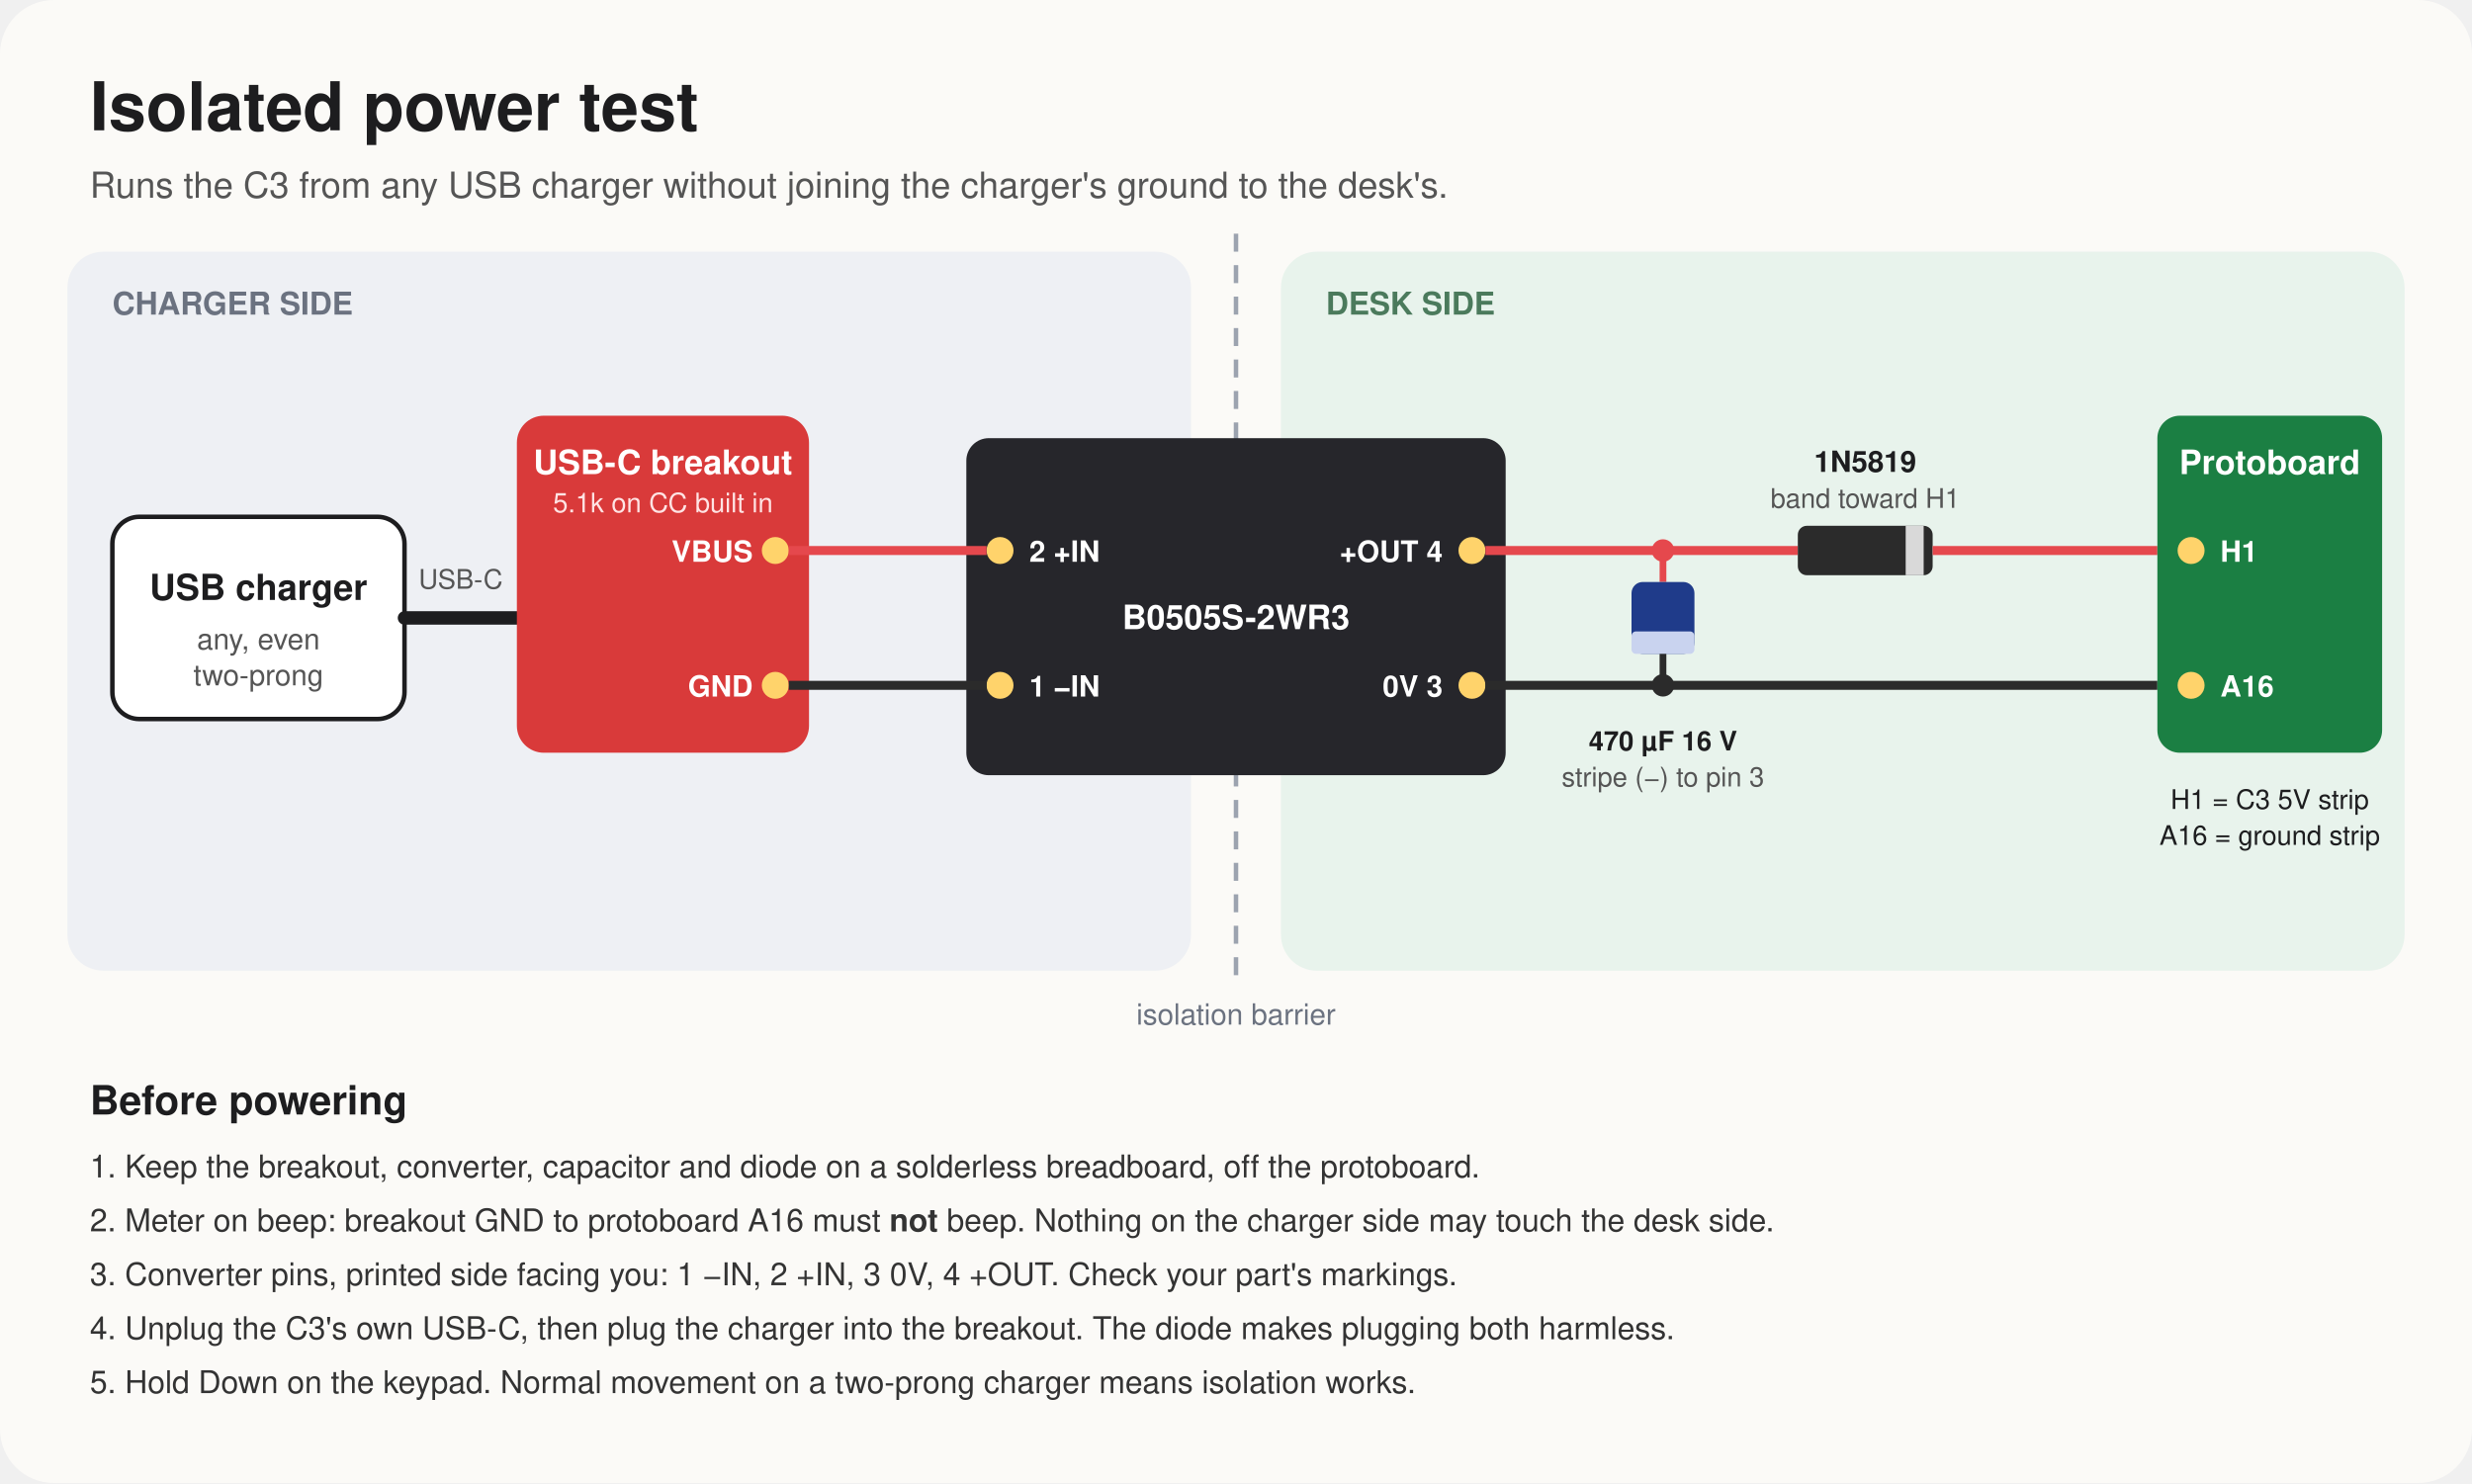
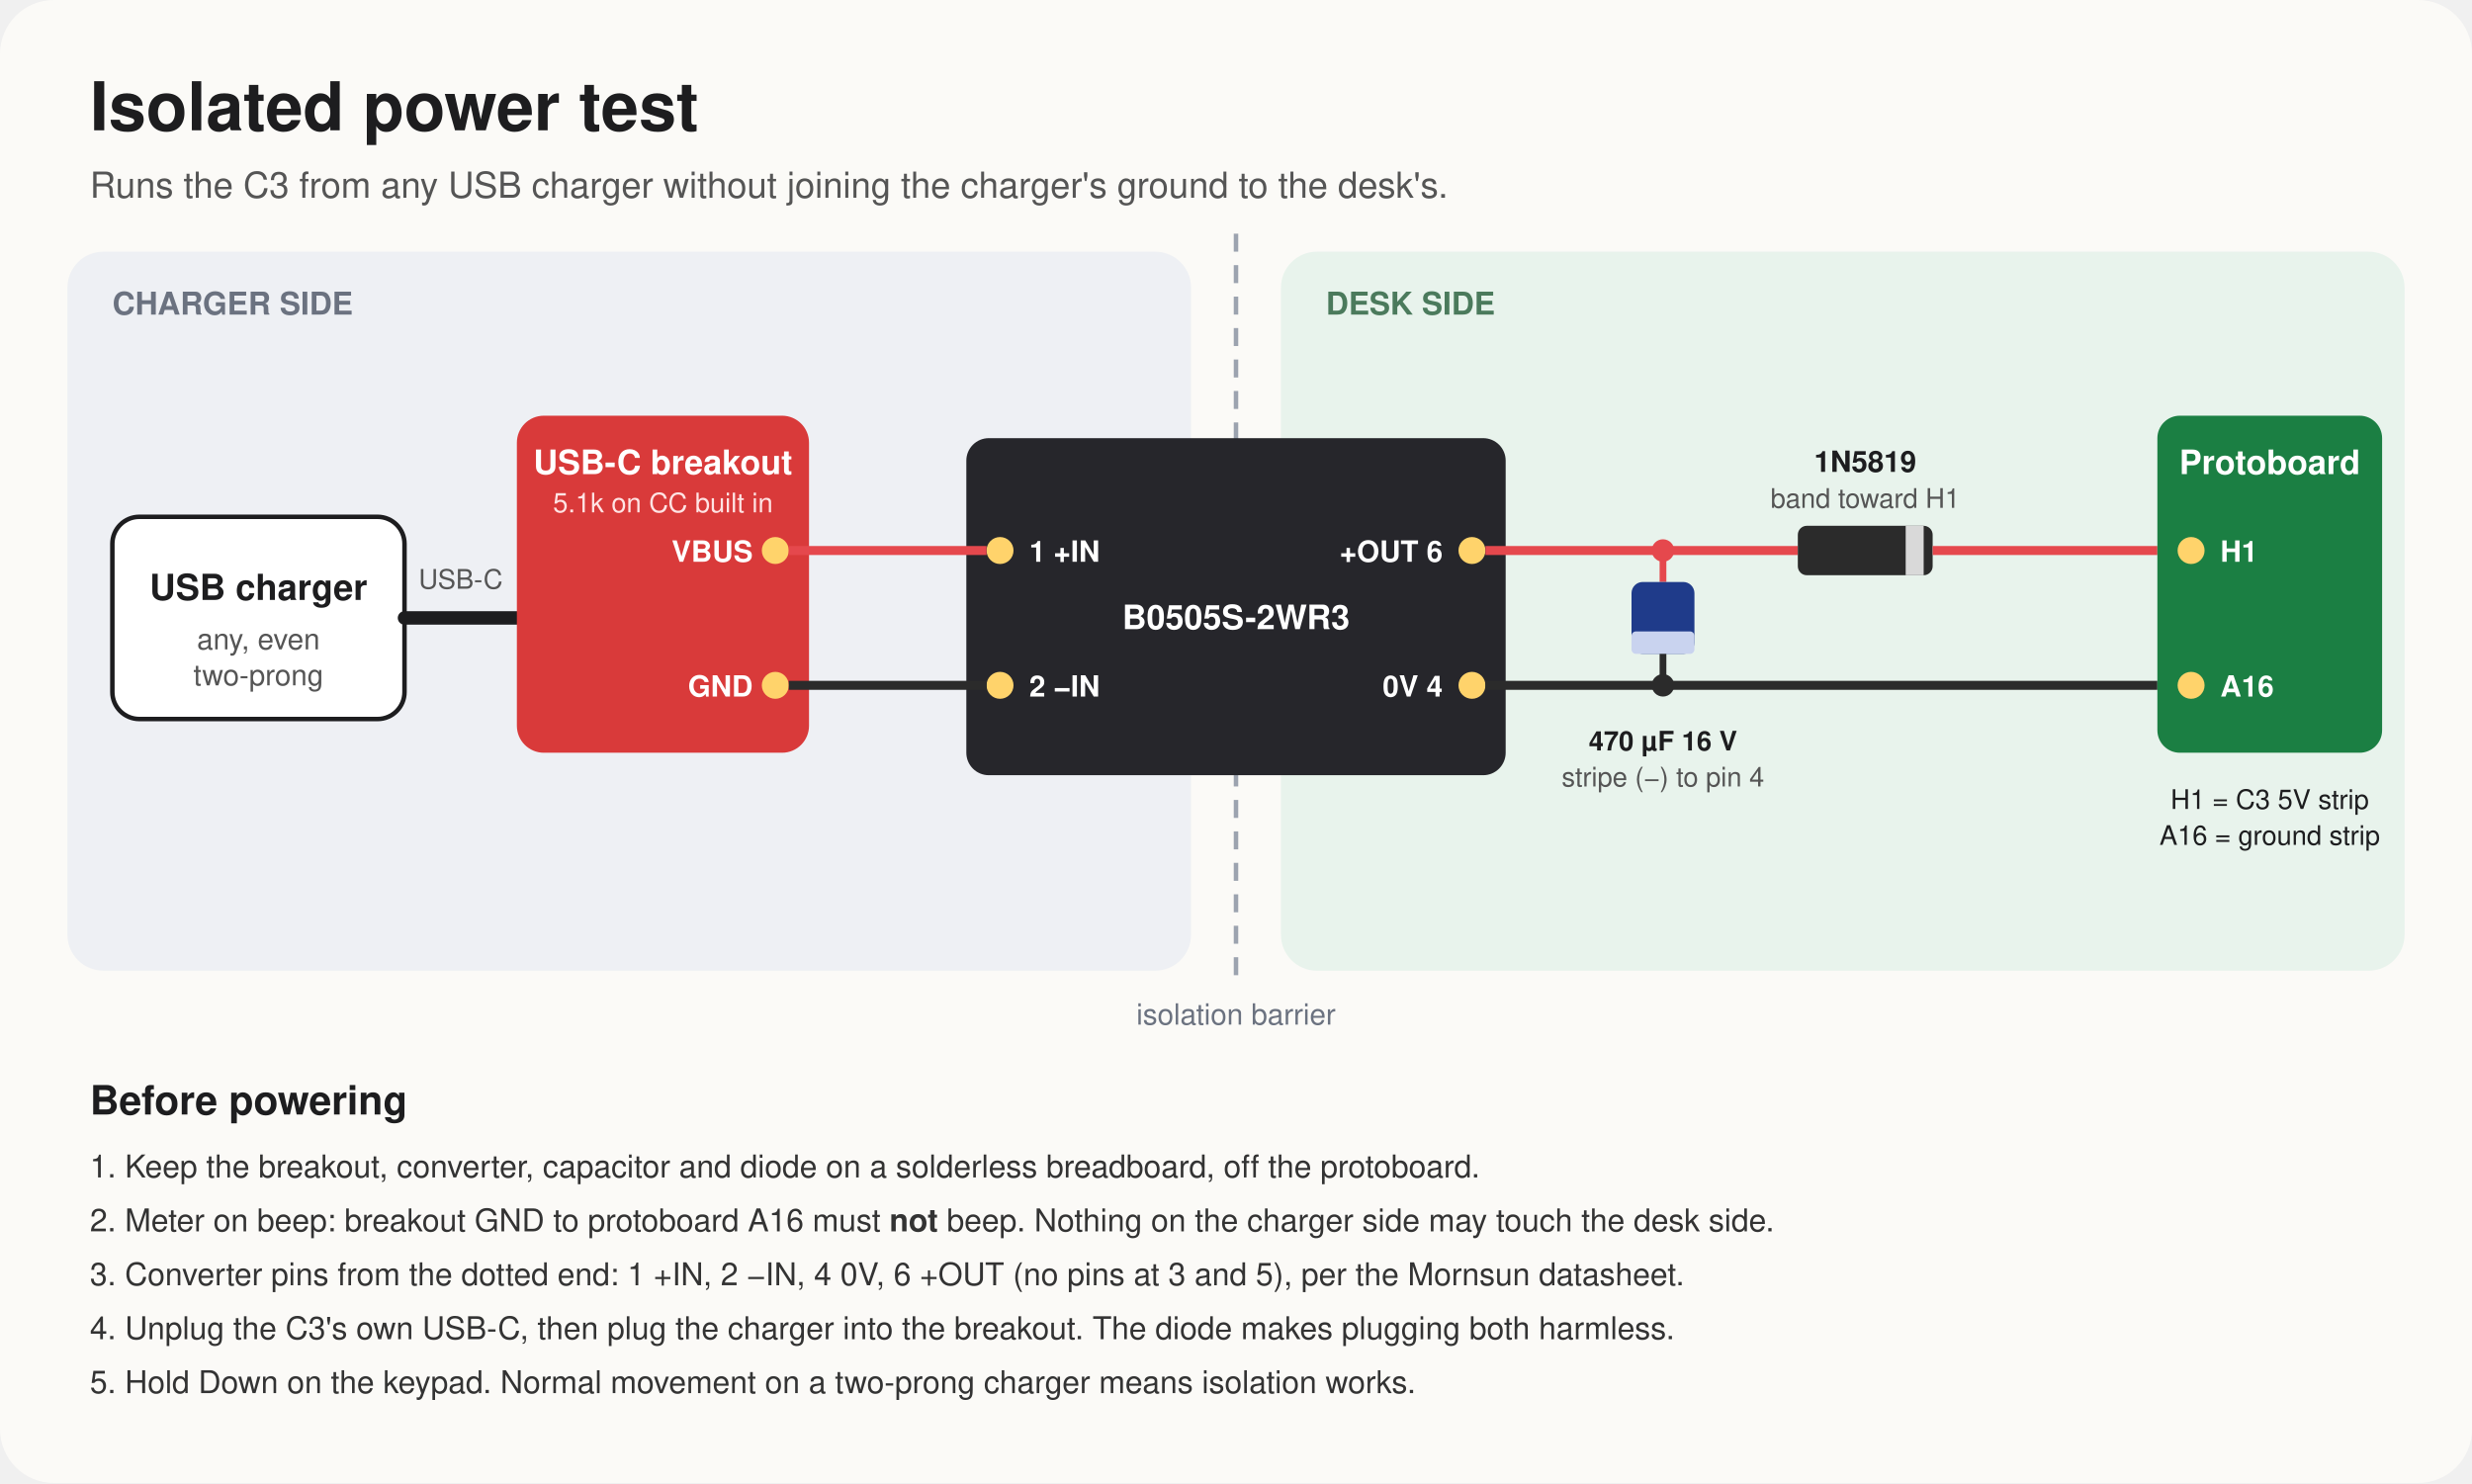
<svg xmlns="http://www.w3.org/2000/svg" width="1100" height="660" viewBox="0 0 1100 660" font-family="Helvetica, Arial, sans-serif">
  <rect width="1100" height="660" rx="24" fill="#fbfaf7" />
  <text x="40" y="58" font-size="30" font-weight="800" fill="#1d1d1f">Isolated power test</text>
  <text x="40" y="88" font-size="16" fill="#555">Runs the C3 from any USB charger without joining the charger's ground to the desk's.</text>
  <rect x="30" y="112" width="500" height="320" rx="16" fill="#eef0f4" />
  <rect x="570" y="112" width="500" height="320" rx="16" fill="#e8f3ec" />
  <text x="50" y="140" font-size="14" font-weight="700" fill="#6b7280">CHARGER SIDE</text>
  <text x="590" y="140" font-size="14" font-weight="700" fill="#4b7a5c">DESK SIDE</text>
  <line x1="550" y1="104" x2="550" y2="440" stroke="#9ca3af" stroke-width="2" stroke-dasharray="8 6" />
  <text x="550" y="456" font-size="13" text-anchor="middle" fill="#6b7280">isolation barrier</text>
  <rect x="50" y="230" width="130" height="90" rx="12" fill="#fff" stroke="#1d1d1f" stroke-width="2" />
  <text x="115" y="267" font-size="16" font-weight="700" text-anchor="middle" fill="#1d1d1f">USB charger</text>
  <text x="115" y="289" font-size="13" text-anchor="middle" fill="#555">any, even</text>
  <text x="115" y="305" font-size="13" text-anchor="middle" fill="#555">two-prong</text>
  <line x1="180" y1="275" x2="230" y2="275" stroke="#1d1d1f" stroke-width="6" stroke-linecap="round" />
  <text x="205" y="262" font-size="12" text-anchor="middle" fill="#555">USB-C</text>
  <rect x="230" y="185" width="130" height="150" rx="12" fill="#d93a3a" />
  <text x="295" y="211" font-size="15" font-weight="700" text-anchor="middle" fill="#fff">USB-C breakout</text>
  <text x="295" y="228" font-size="12" text-anchor="middle" fill="#ffe4e4">5.1k on CC built in</text>
  <circle cx="345" cy="245" r="6" fill="#ffd36b" />
  <text x="335" y="250" font-size="13" font-weight="700" text-anchor="end" fill="#fff">VBUS</text>
  <circle cx="345" cy="305" r="6" fill="#ffd36b" />
  <text x="335" y="310" font-size="13" font-weight="700" text-anchor="end" fill="#fff">GND</text>
  <rect x="430" y="195" width="240" height="150" rx="10" fill="#26262b" />
  <text x="550" y="280" font-size="15" font-weight="700" text-anchor="middle" fill="#fff">B0505S-2WR3</text>
  <circle cx="445" cy="245" r="6" fill="#ffd36b" />
-   <text x="458" y="250" font-size="13" font-weight="700" fill="#fff">2  +IN</text>
+   <text x="458" y="250" font-size="13" font-weight="700" fill="#fff">1  +IN</text>
  <circle cx="445" cy="305" r="6" fill="#ffd36b" />
-   <text x="458" y="310" font-size="13" font-weight="700" fill="#fff">1  −IN</text>
+   <text x="458" y="310" font-size="13" font-weight="700" fill="#fff">2  −IN</text>
  <circle cx="655" cy="245" r="6" fill="#ffd36b" />
-   <text x="642" y="250" font-size="13" font-weight="700" text-anchor="end" fill="#fff">+OUT  4</text>
+   <text x="642" y="250" font-size="13" font-weight="700" text-anchor="end" fill="#fff">+OUT  6</text>
  <circle cx="655" cy="305" r="6" fill="#ffd36b" />
-   <text x="642" y="310" font-size="13" font-weight="700" text-anchor="end" fill="#fff">0V  3</text>
+   <text x="642" y="310" font-size="13" font-weight="700" text-anchor="end" fill="#fff">0V  4</text>
  <line x1="351" y1="245" x2="439" y2="245" stroke="#e5484d" stroke-width="4" />
  <line x1="351" y1="305" x2="439" y2="305" stroke="#2b2b2b" stroke-width="4" />
  <line x1="661" y1="245" x2="800" y2="245" stroke="#e5484d" stroke-width="4" />
  <line x1="661" y1="305" x2="960" y2="305" stroke="#2b2b2b" stroke-width="4" />
  <circle cx="740" cy="245" r="5" fill="#e5484d" />
  <circle cx="740" cy="305" r="5" fill="#2b2b2b" />
  <line x1="740" y1="245" x2="740" y2="259" stroke="#e5484d" stroke-width="3" />
  <rect x="726" y="259" width="28" height="32" rx="5" fill="#1f3b8a" />
  <rect x="726" y="281" width="28" height="10" rx="2" fill="#c9d3ef" />
  <line x1="740" y1="291" x2="740" y2="305" stroke="#2b2b2b" stroke-width="3" />
  <text x="740" y="334" font-size="12" font-weight="700" text-anchor="middle" fill="#1d1d1f">470 µF 16 V</text>
-   <text x="740" y="350" font-size="12" text-anchor="middle" fill="#555">stripe (−) to pin 3</text>
+   <text x="740" y="350" font-size="12" text-anchor="middle" fill="#555">stripe (−) to pin 4</text>
  <rect x="800" y="234" width="60" height="22" rx="4" fill="#2b2b2b" />
  <rect x="848" y="234" width="8" height="22" fill="#d9d9d9" />
  <text x="830" y="210" font-size="13" font-weight="700" text-anchor="middle" fill="#1d1d1f">1N5819</text>
  <text x="830" y="226" font-size="12" text-anchor="middle" fill="#555">band toward H1</text>
  <line x1="860" y1="245" x2="960" y2="245" stroke="#e5484d" stroke-width="4" />
  <rect x="960" y="185" width="100" height="150" rx="10" fill="#1b7f43" />
  <text x="1010" y="211" font-size="15" font-weight="700" text-anchor="middle" fill="#fff">Protoboard</text>
  <circle cx="975" cy="245" r="6" fill="#ffd36b" />
  <text x="988" y="250" font-size="13" font-weight="700" fill="#fff">H1</text>
  <circle cx="975" cy="305" r="6" fill="#ffd36b" />
  <text x="988" y="310" font-size="13" font-weight="700" fill="#fff">A16</text>
  <text x="1010" y="360" font-size="12" text-anchor="middle" fill="#1d1d1f">H1 = C3 5V strip</text>
  <text x="1010" y="376" font-size="12" text-anchor="middle" fill="#1d1d1f">A16 = ground strip</text>
  <text x="40" y="496" font-size="18" font-weight="800" fill="#1d1d1f">Before powering</text>
  <text x="40" y="524" font-size="14" fill="#333">1. Keep the breakout, converter, capacitor and diode on a solderless breadboard, off the protoboard.</text>
  <text x="40" y="548" font-size="14" fill="#333">2. Meter on beep: breakout GND to protoboard A16 must <tspan font-weight="700">not</tspan> beep. Nothing on the charger side may touch the desk side.</text>
-   <text x="40" y="572" font-size="14" fill="#333">3. Converter pins, printed side facing you: 1 −IN, 2 +IN, 3 0V, 4 +OUT. Check your part's markings.</text>
+   <text x="40" y="572" font-size="14" fill="#333">3. Converter pins from the dotted end: 1 +IN, 2 −IN, 4 0V, 6 +OUT (no pins at 3 and 5), per the Mornsun datasheet.</text>
  <text x="40" y="596" font-size="14" fill="#333">4. Unplug the C3's own USB-C, then plug the charger into the breakout. The diode makes plugging both harmless.</text>
  <text x="40" y="620" font-size="14" fill="#333">5. Hold Down on the keypad. Normal movement on a two-prong charger means isolation works.</text>
</svg>
